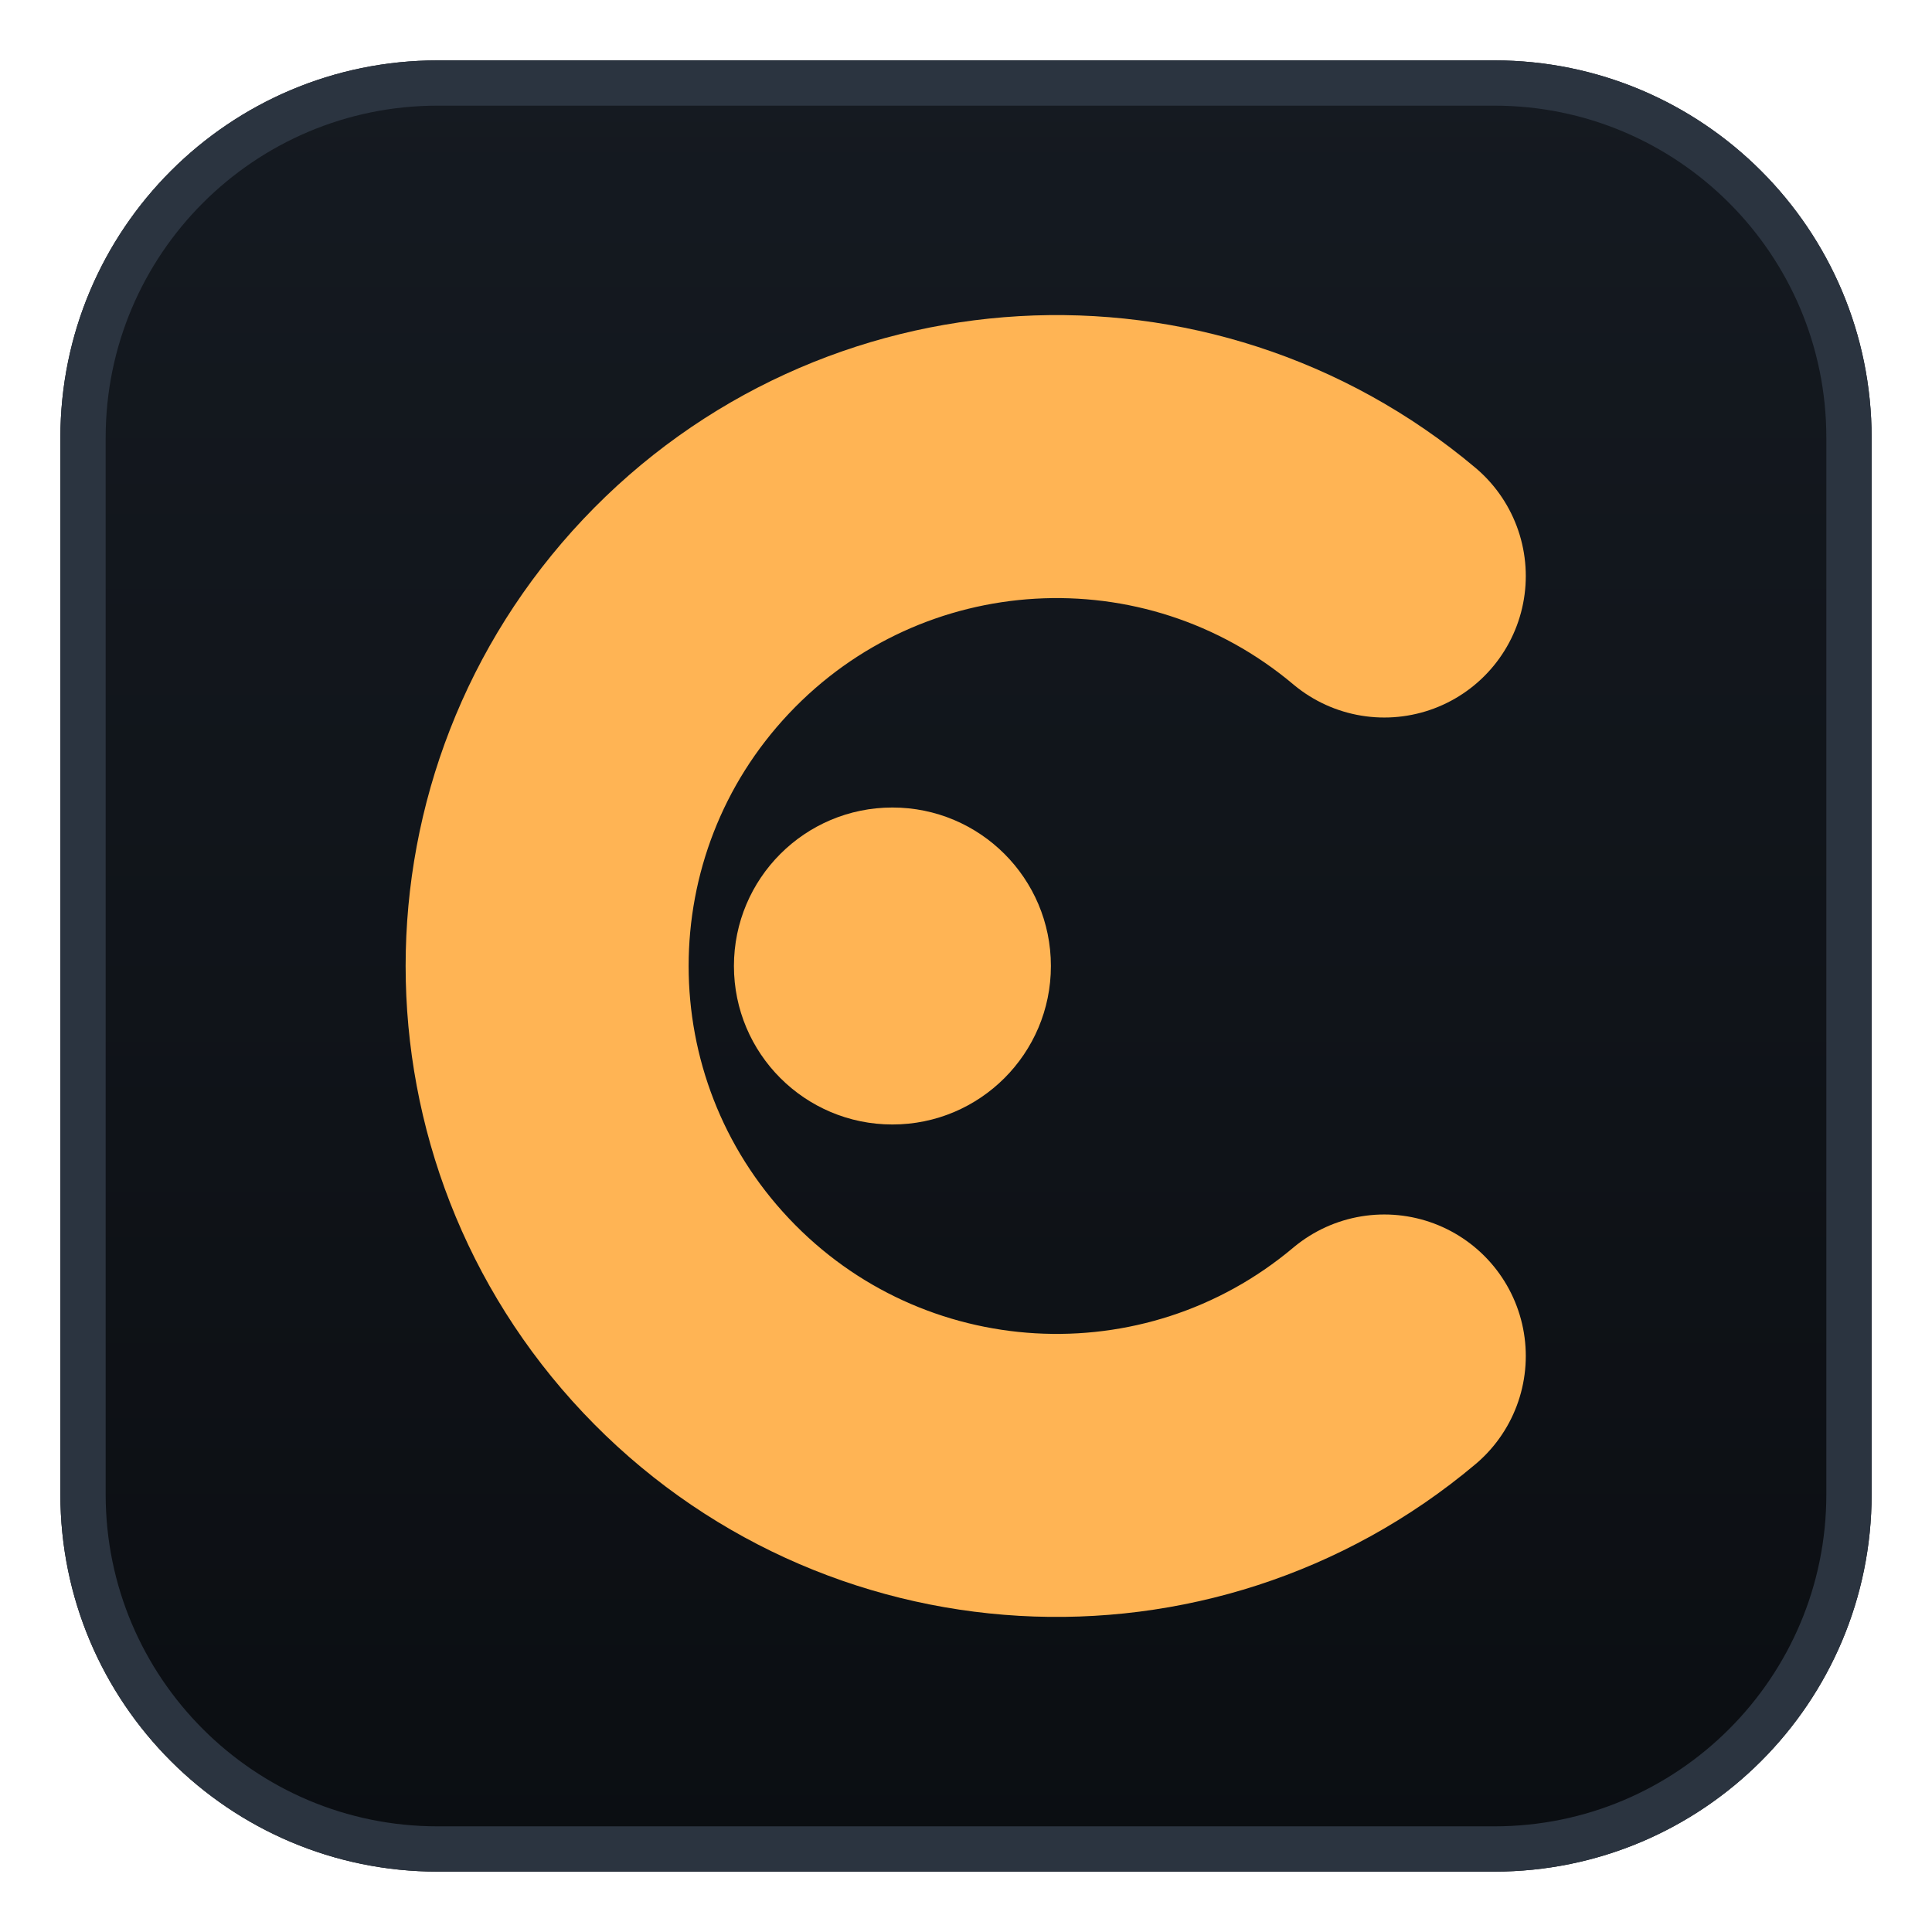
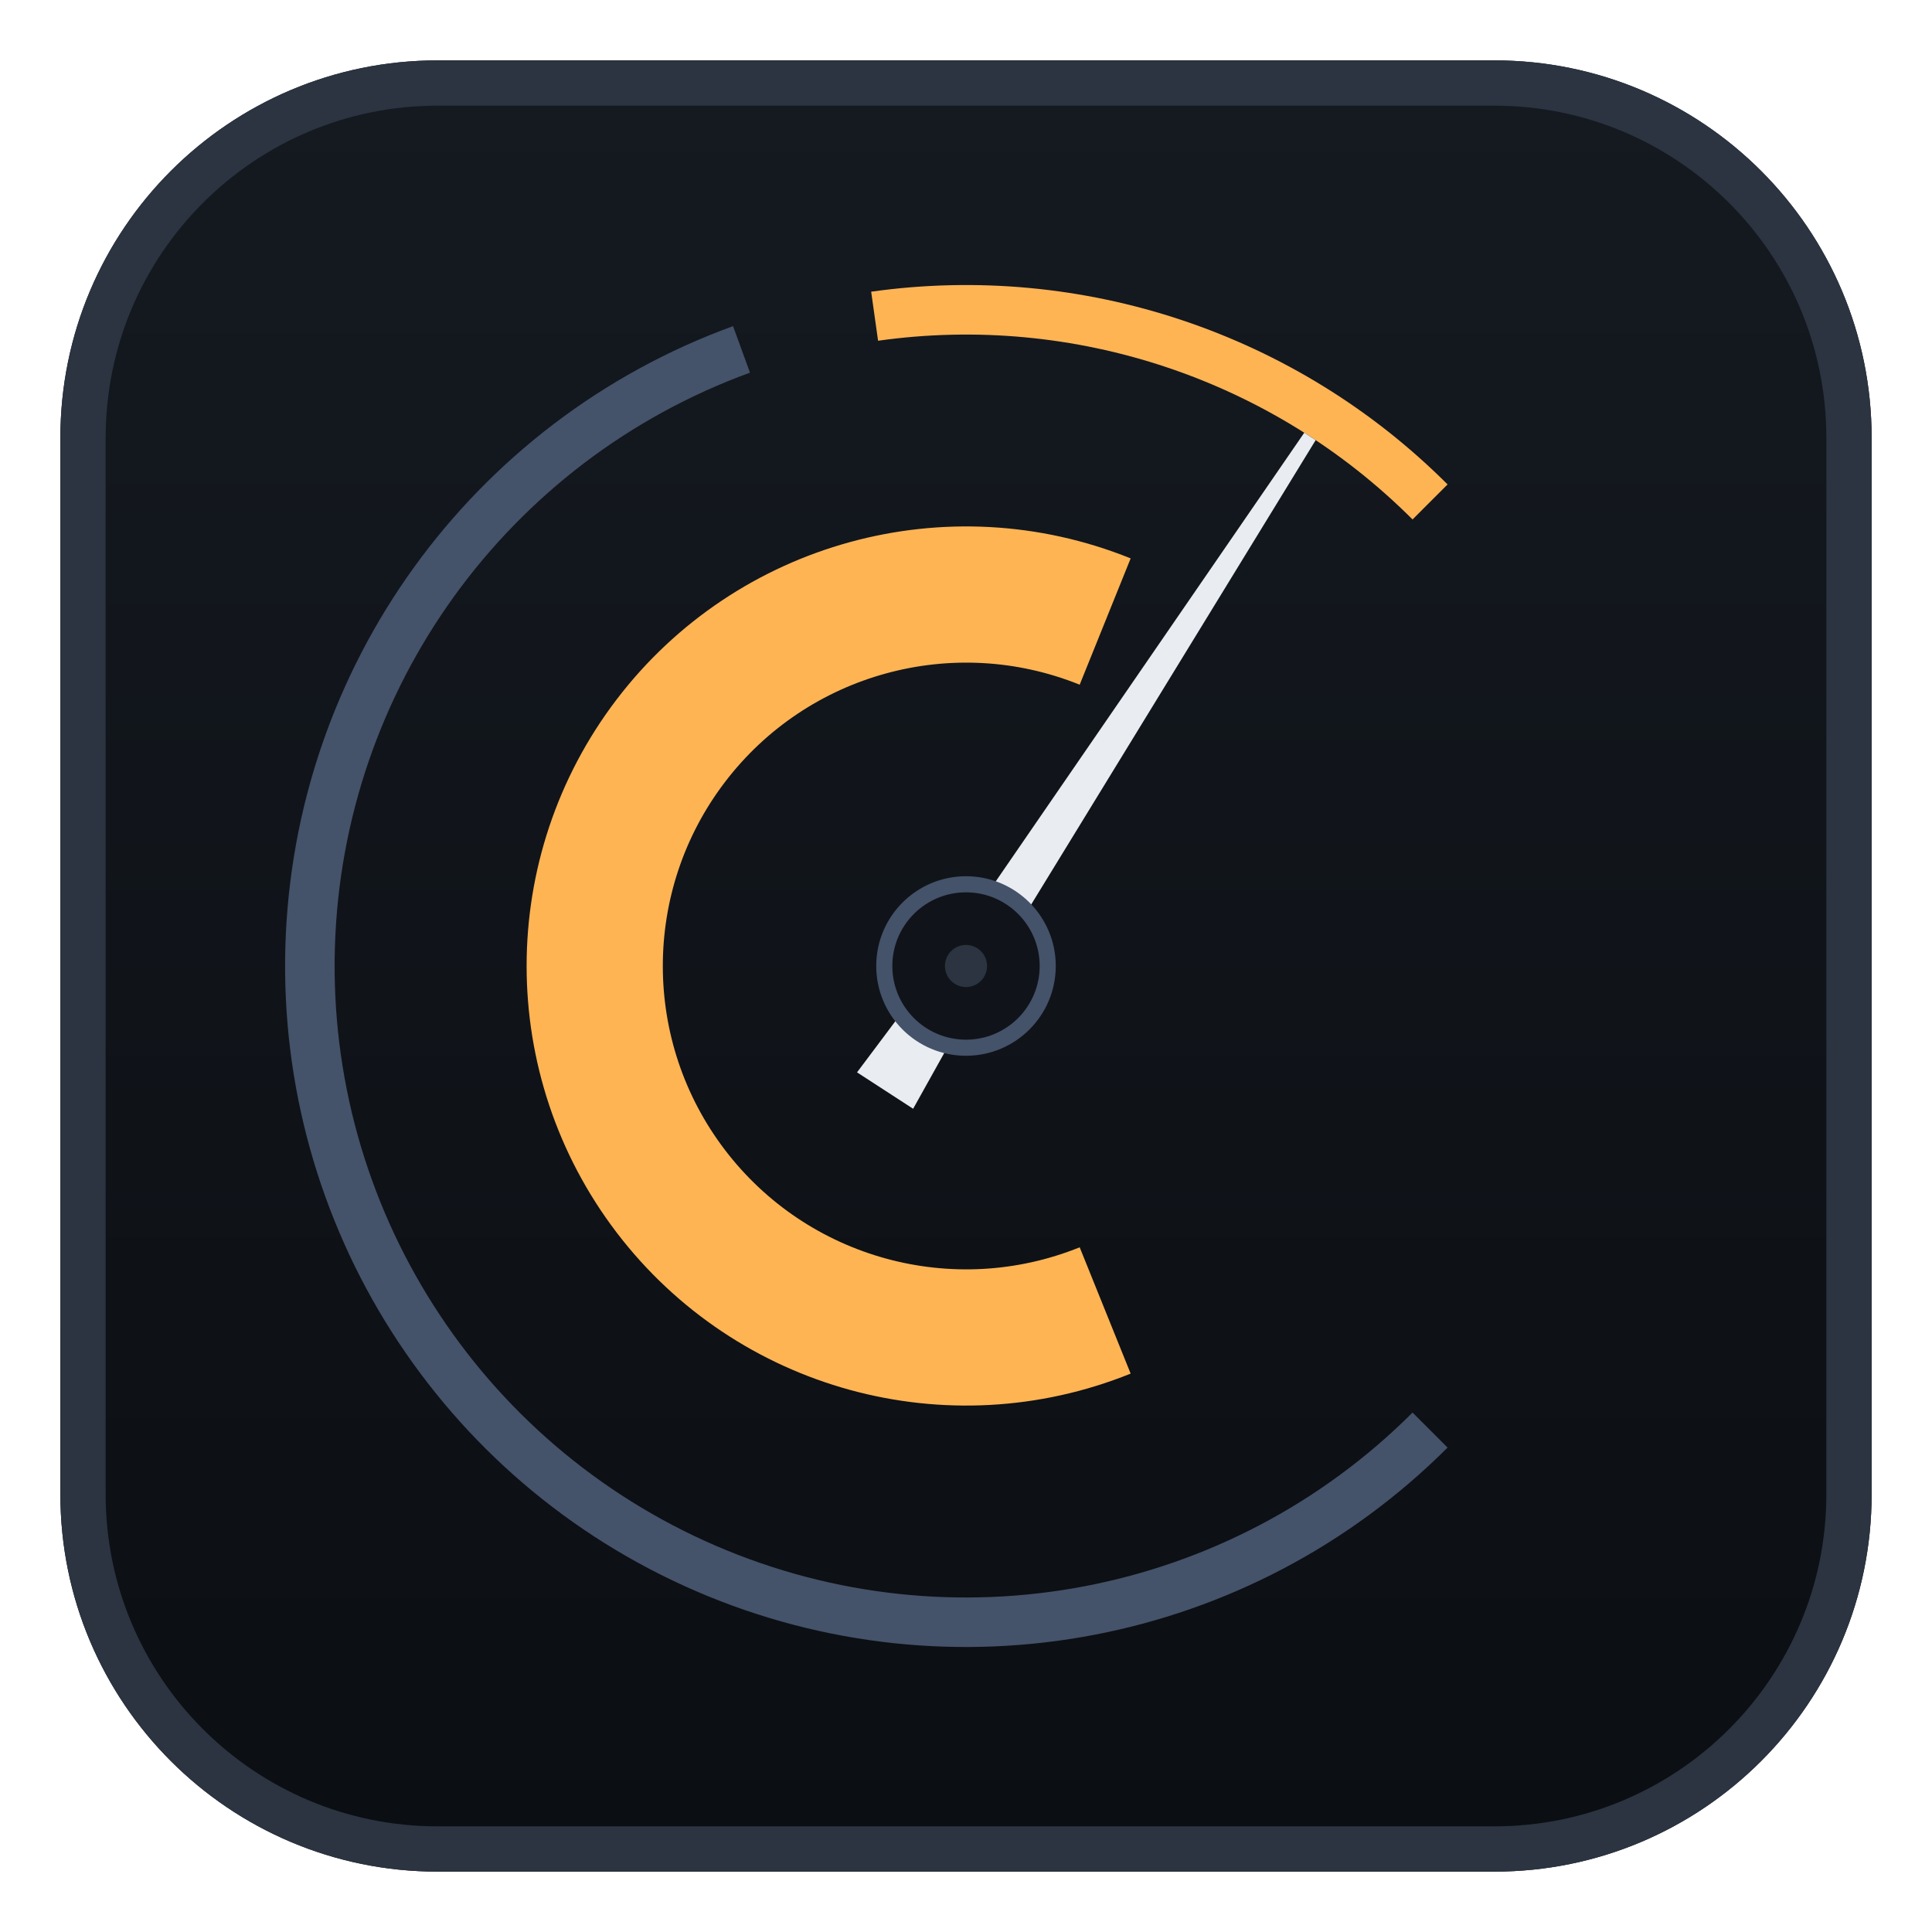
<svg xmlns="http://www.w3.org/2000/svg" viewBox="0 0 1024 1024" width="1024" height="1024">
  <defs>
    <linearGradient id="bg" x1="0" y1="0" x2="0" y2="1">
      <stop offset="0" stop-color="#151a21" />
      <stop offset="1" stop-color="#0b0e12" />
    </linearGradient>
  </defs>
  <rect x="32" y="32" width="960" height="960" rx="200" fill="url(#bg)" />
  <rect x="44" y="44" width="936" height="936" rx="188" fill="none" stroke="#2b3440" stroke-width="24" />
-   <g transform="translate(32 32) scale(30)" fill="none" stroke="#ffb454">
-     <path d="M23.39 9.11A9 9 0 1 0 23.39 22.89" stroke-width="5" stroke-linecap="round" />
-     <circle cx="14.7" cy="16" r="2.8" fill="#ffb454" stroke="none" />
+   <g transform="translate(92 92) scale(6.5625)">
+     <path d="M101.48 101.48A53 53 0 1 1 45.87 14.20" fill="none" stroke="#44526a" stroke-width="4" />
+     <path d="M56.62 11.52A53 53 0 0 1 101.48 26.52" fill="none" stroke="#ffb454" stroke-width="4" />
+     <path d="M75.24 91.82A30 30 0 1 1 75.24 36.18" fill="none" stroke="#ffb454" stroke-width="11" />
+     <path d="M92.24 21.53L91.32 20.93L62.41 62.97L55.20 72.59L59.73 75.53L65.59 65.03Z" fill="#e9edf2" />
+     <circle cx="64" cy="64" r="6.6" fill="#10141a" stroke="#44526a" stroke-width="1.3" />
+     <circle cx="64" cy="64" r="1.7" fill="#2b3440" />
  </g>
</svg>
